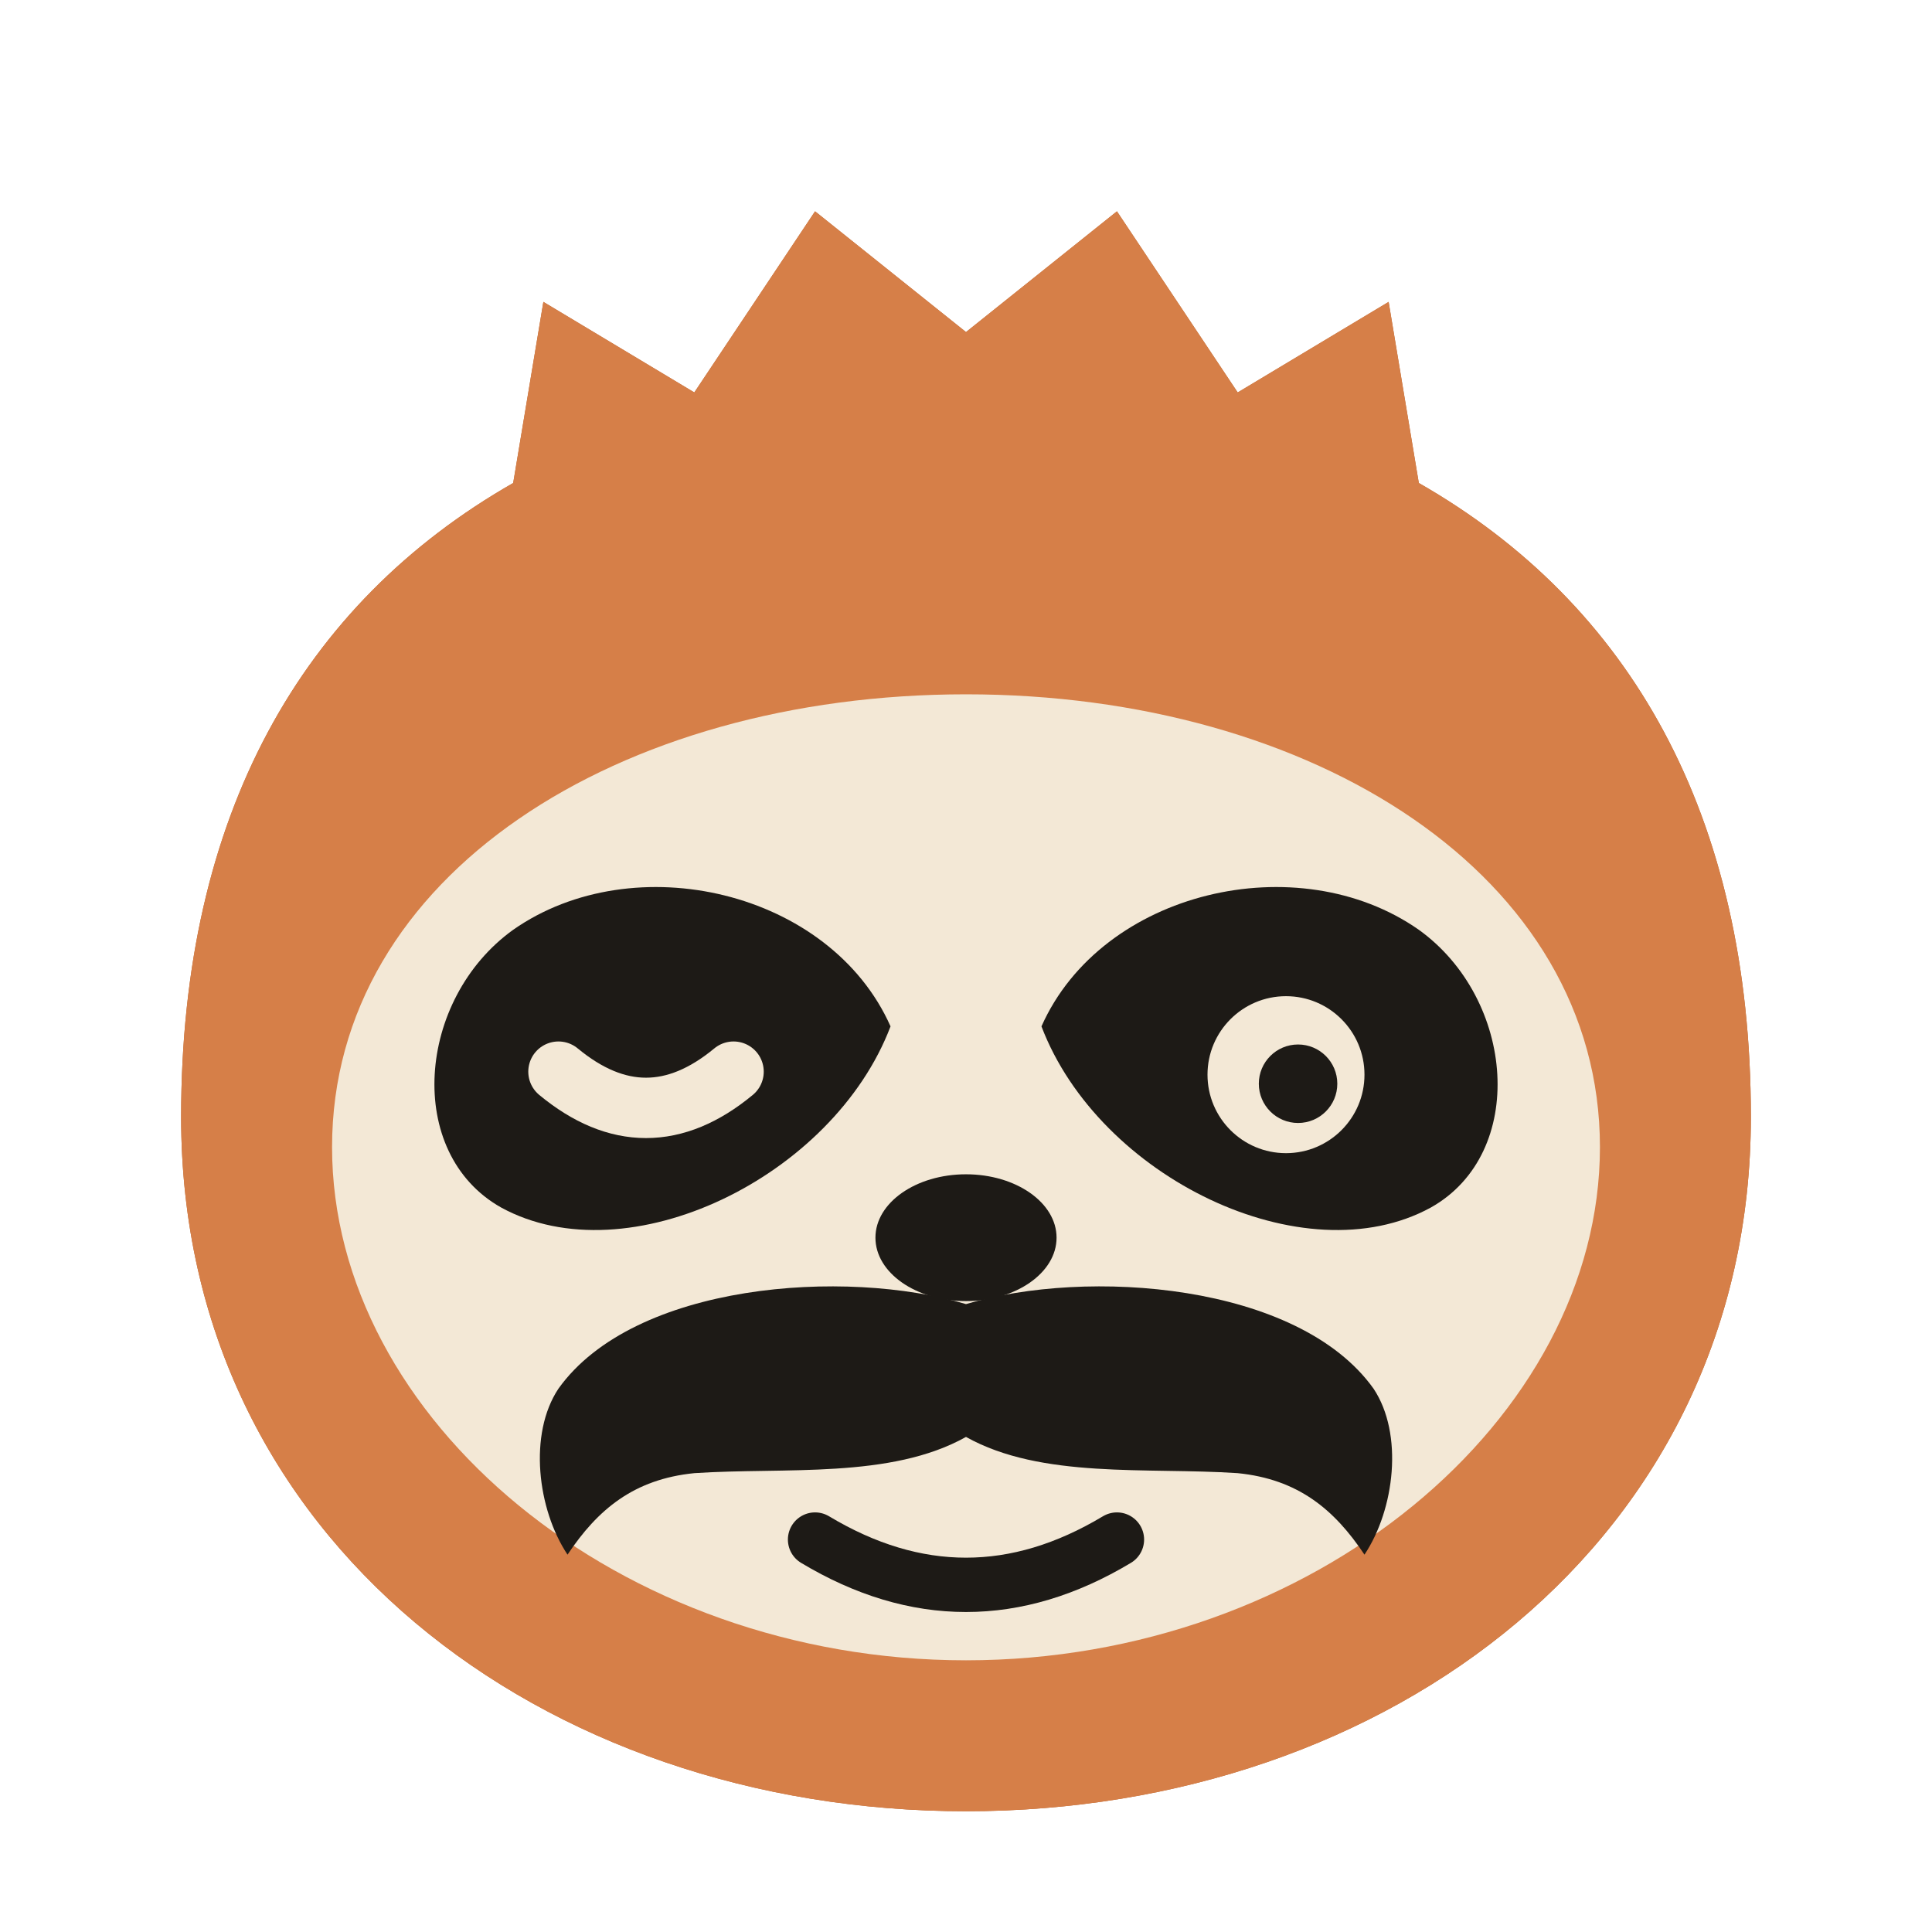
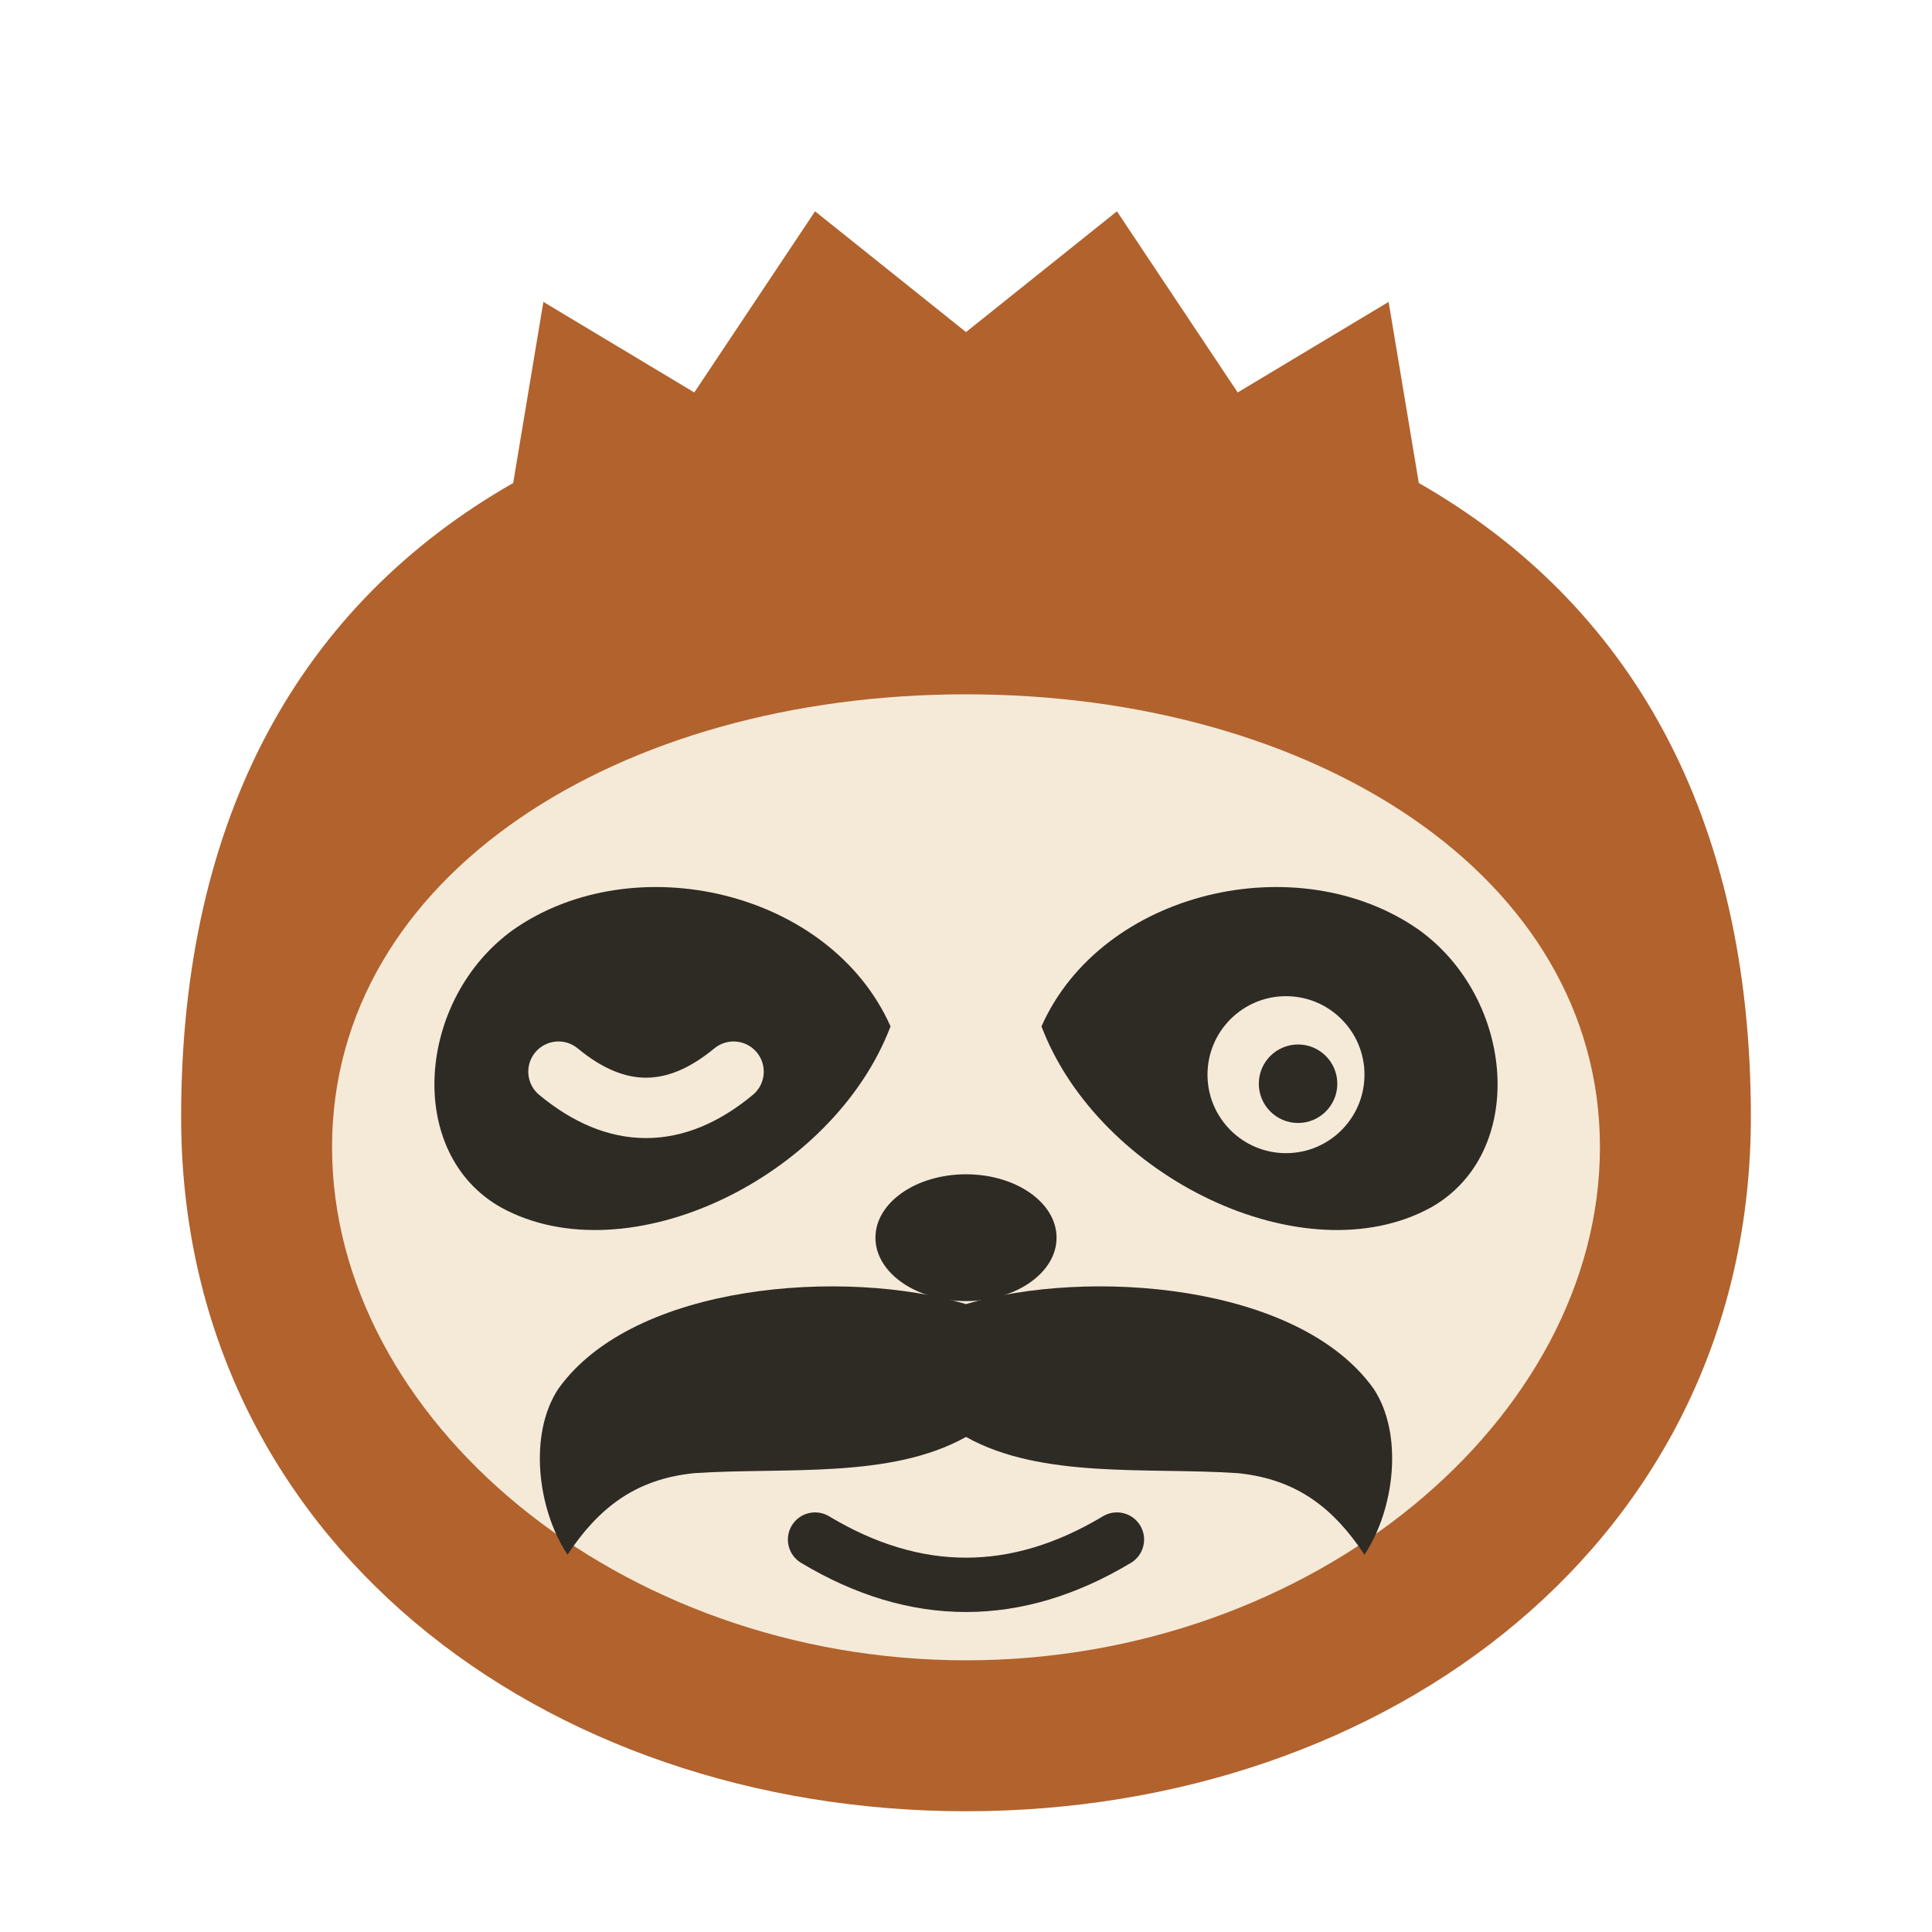
<svg xmlns="http://www.w3.org/2000/svg" viewBox="0 0 64 64">
+   <style>.d{display:none}@media (prefers-color-scheme:dark){.l{display:none}.d{display:inline}}</style>
  <g class="l">
    <path d="M6 37C6 27 10 20 17 16L18 10L23 13L27 7L32 11L37 7L41 13L46 10L47 16C54 20 58 27 58 37C58 51 46 60 32 60C18 60 6 51 6 37Z" fill="#b2622d" />
    <path d="M11 38c0-9 9.5-15 21-15s21 6 21 15-9.5 17-21 17-21-8-21-17z" fill="#f5ead8" />
    <path d="M29.5 34c-2-4.5-8.5-6-12.5-3.2-3.2 2.3-3.6 7.4-.4 9.2 4.2 2.3 11-1 12.9-6z" fill="#2e2b25" />
    <path d="M34.5 34c2-4.5 8.5-6 12.5-3.2 3.2 2.3 3.6 7.4.4 9.2-4.2 2.3-11-1-12.9-6z" fill="#2e2b25" />
    <path d="M18.5 35.5q2.9 2.4 5.8 0" fill="none" stroke="#f5ead8" stroke-width="2" stroke-linecap="round" />
    <circle cx="42.6" cy="35.6" r="2.6" fill="#f5ead8" />
    <circle cx="43" cy="35.9" r="1.3" fill="#2e2b25" />
    <ellipse cx="32" cy="41" rx="3" ry="2.1" fill="#2e2b25" />
    <path d="M27 51q5 3 10 0" fill="none" stroke="#2e2b25" stroke-width="1.8" stroke-linecap="round" />
    <path d="M32 43.2C28 42 21 42.5 18.5 46C17.5 47.5 17.8 50 18.8 51.5C19.8 50 21 49 23 48.8C26 48.6 29.5 49 32 47.6C34.5 49 38 48.6 41 48.8C43 49 44.2 50 45.2 51.5C46.2 50 46.5 47.5 45.5 46C43 42.5 36 42 32 43.2Z" fill="#2e2b25" />
  </g>
  <g class="d">
    <path d="M6 37C6 27 10 20 17 16L18 10L23 13L27 7L32 11L37 7L41 13L46 10L47 16C54 20 58 27 58 37C58 51 46 60 32 60C18 60 6 51 6 37Z" fill="#d67f48" />
    <path d="M11 38c0-9 9.5-15 21-15s21 6 21 15-9.5 17-21 17-21-8-21-17z" fill="#f3e8d6" />
    <path d="M29.5 34c-2-4.5-8.5-6-12.5-3.2-3.2 2.3-3.6 7.4-.4 9.2 4.2 2.3 11-1 12.9-6z" fill="#1d1a16" />
    <path d="M34.5 34c2-4.5 8.5-6 12.5-3.2 3.2 2.3 3.6 7.4.4 9.2-4.2 2.3-11-1-12.9-6z" fill="#1d1a16" />
    <path d="M18.5 35.5q2.9 2.4 5.8 0" fill="none" stroke="#f3e8d6" stroke-width="2" stroke-linecap="round" />
    <circle cx="42.6" cy="35.6" r="2.6" fill="#f3e8d6" />
    <circle cx="43" cy="35.9" r="1.3" fill="#1d1a16" />
    <ellipse cx="32" cy="41" rx="3" ry="2.1" fill="#1d1a16" />
    <path d="M27 51q5 3 10 0" fill="none" stroke="#1d1a16" stroke-width="1.8" stroke-linecap="round" />
    <path d="M32 43.2C28 42 21 42.5 18.5 46C17.5 47.5 17.8 50 18.8 51.5C19.8 50 21 49 23 48.8C26 48.6 29.5 49 32 47.6C34.5 49 38 48.6 41 48.8C43 49 44.2 50 45.2 51.5C46.2 50 46.5 47.5 45.5 46C43 42.5 36 42 32 43.2Z" fill="#1d1a16" />
  </g>
</svg>
